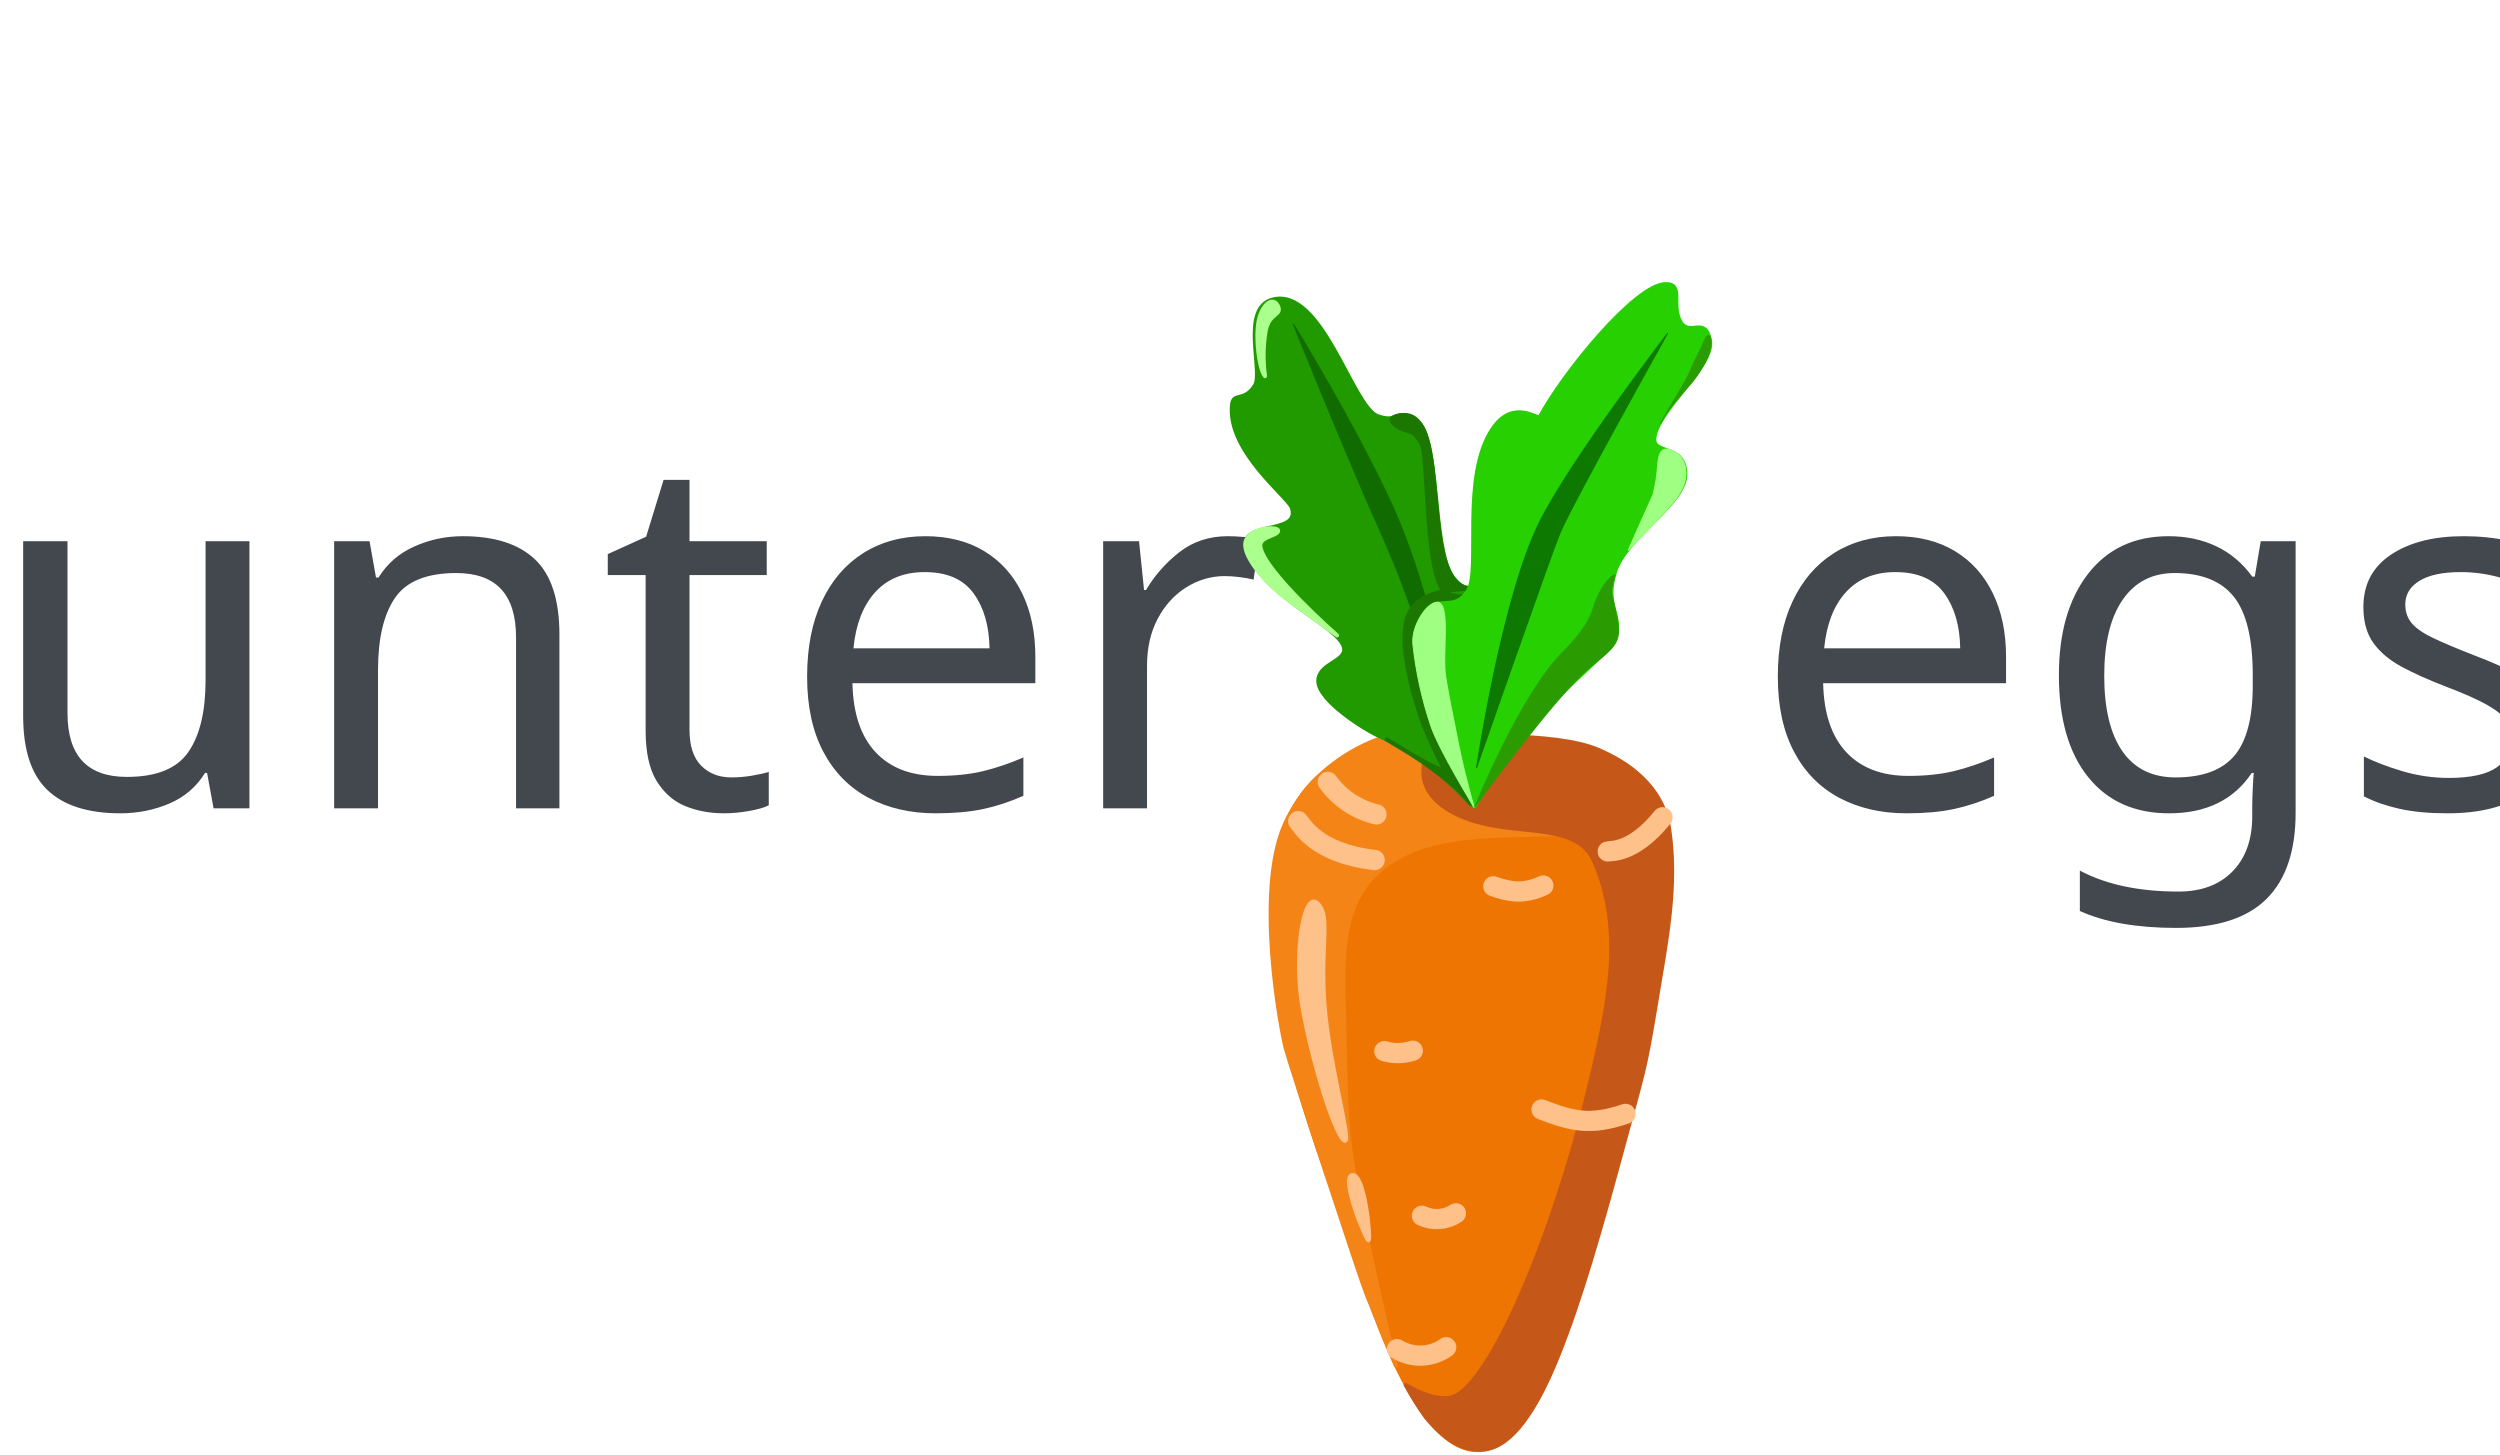
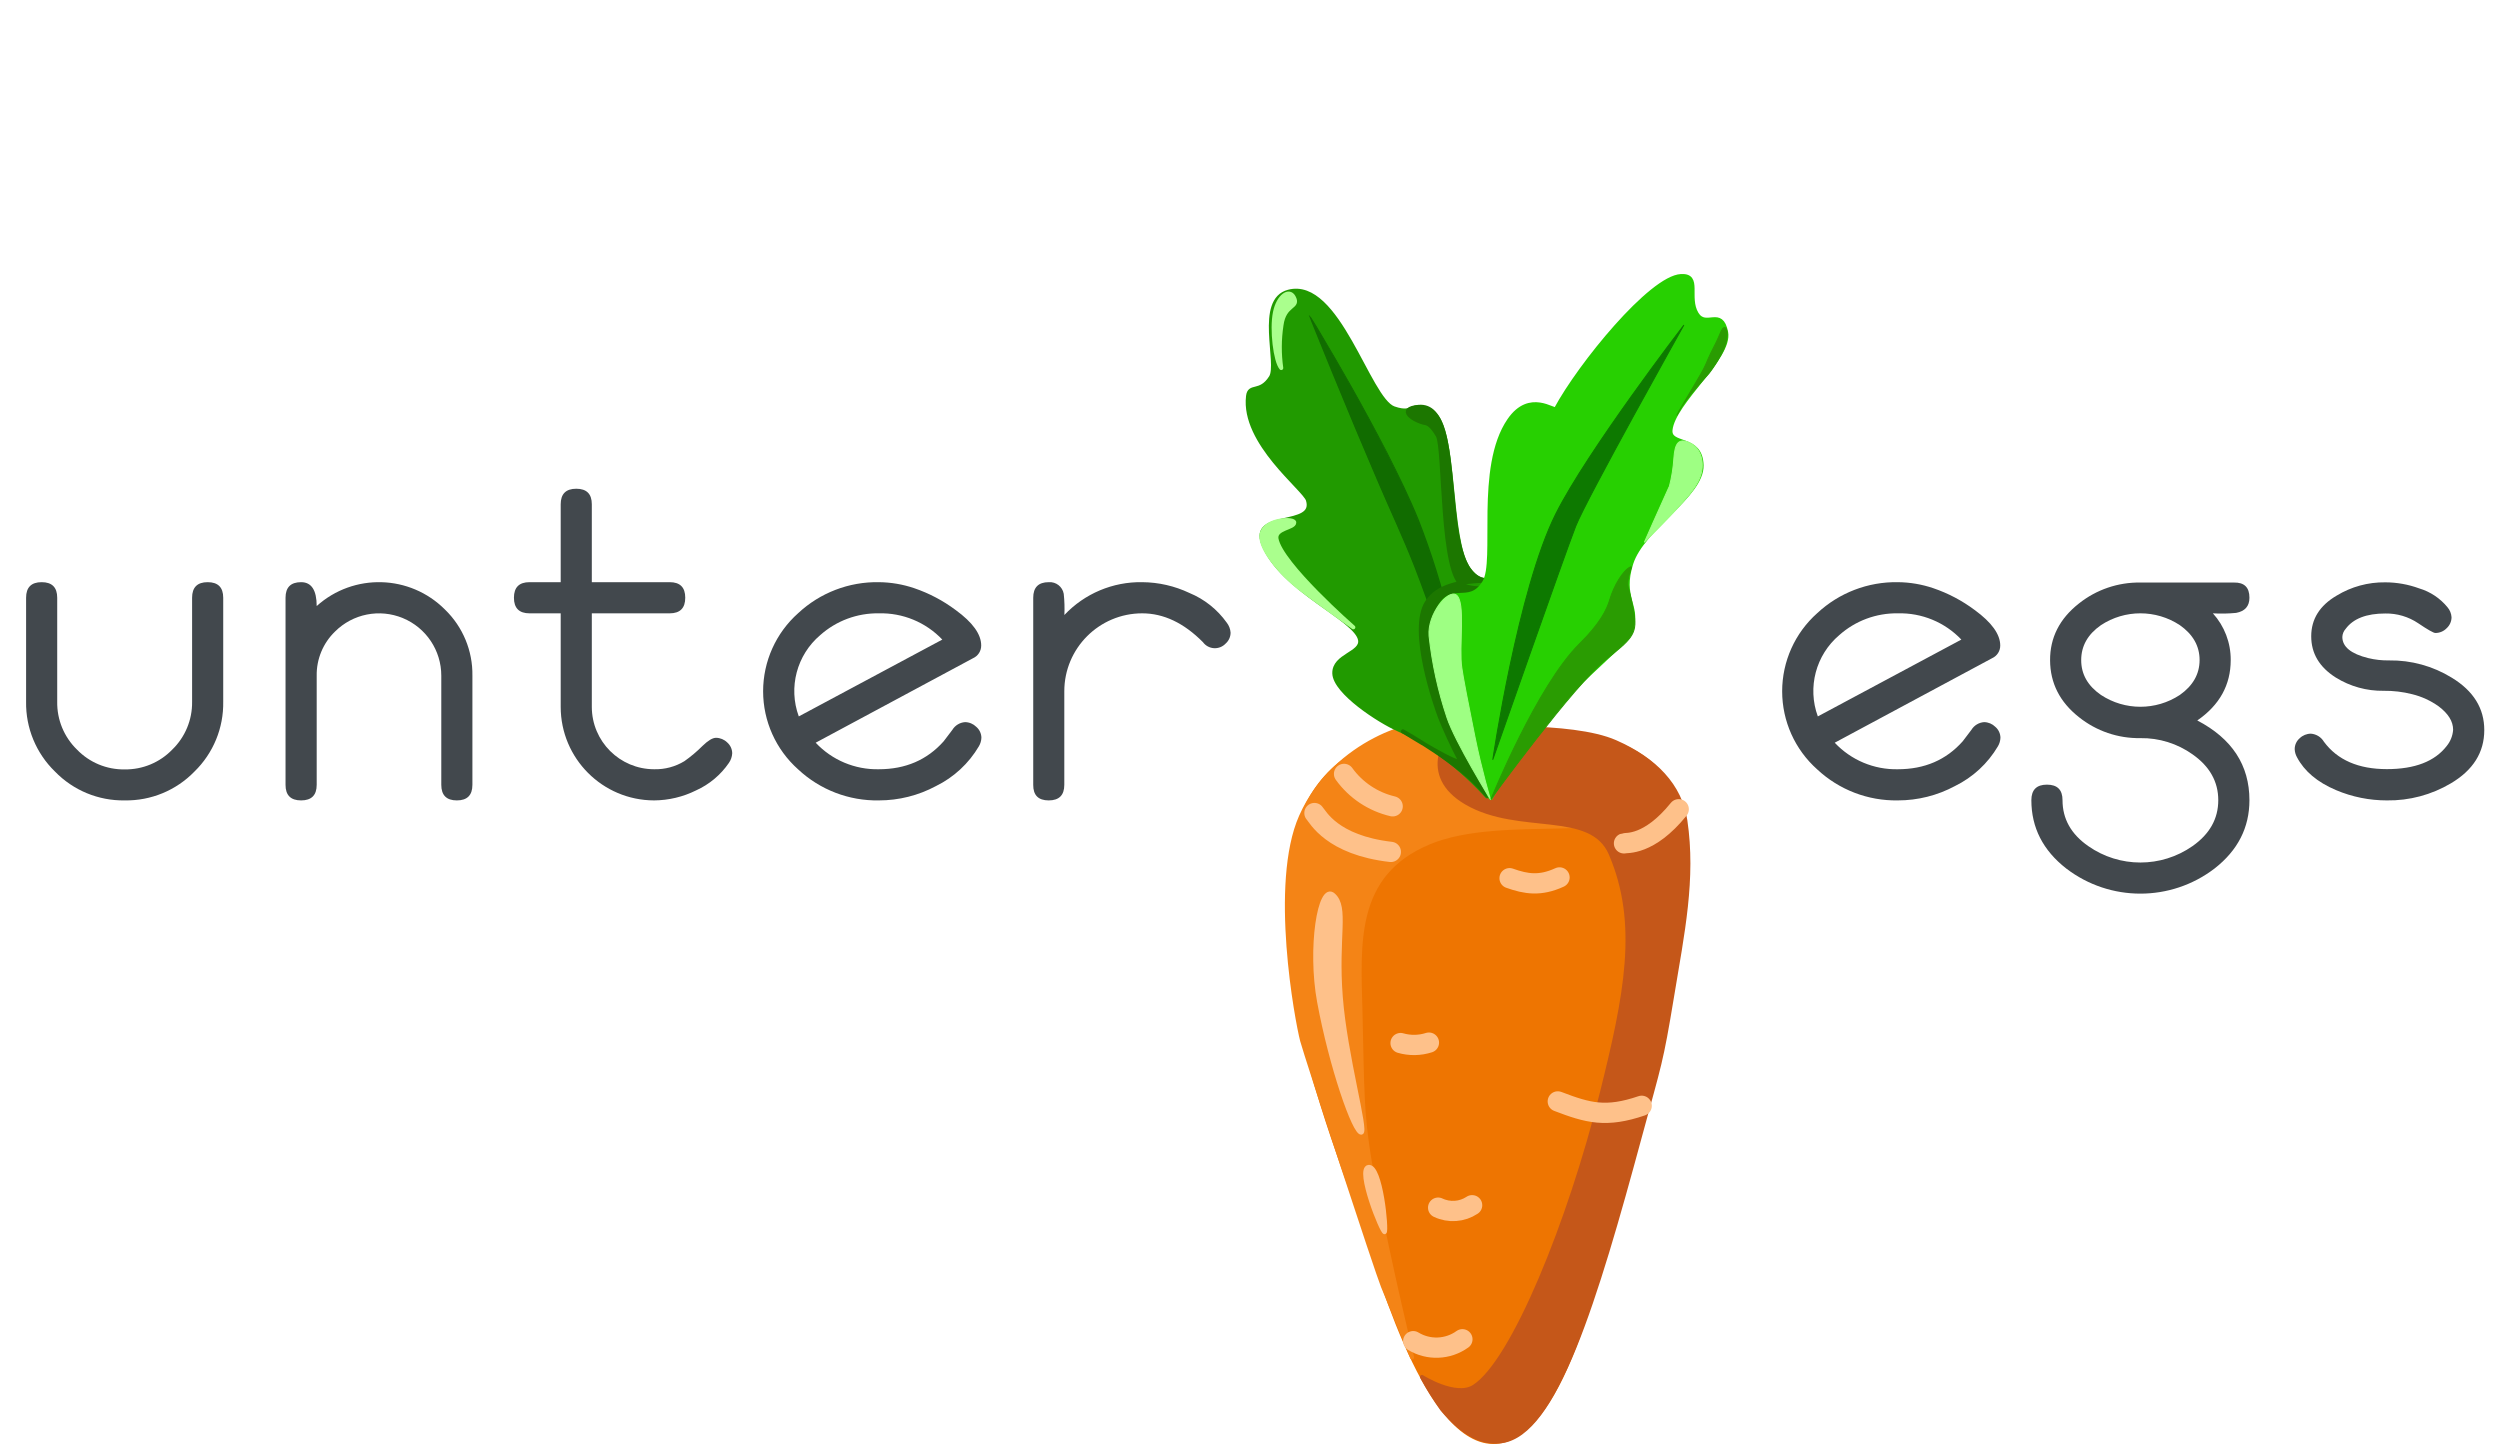
- <svg xmlns="http://www.w3.org/2000/svg" width="617" height="359" viewBox="0 0 617 359">
+ <svg xmlns="http://www.w3.org/2000/svg" id="Ebene_1" data-name="Ebene 1" viewBox="0 0 617 359">
  <defs>
-     <clipPath id="clip-Logo">
-       <rect width="617" height="359" />
+     <style>.cls-1,.cls-9{fill:none;}.cls-2{clip-path:url(#clip-path);}.cls-3{isolation:isolate;}.cls-4{fill:#42484d;}.cls-5{fill:#ee7501;stroke:#ee7501;}.cls-10,.cls-13,.cls-14,.cls-15,.cls-16,.cls-17,.cls-18,.cls-5,.cls-6,.cls-7,.cls-8,.cls-9{stroke-linecap:round;stroke-linejoin:round;}.cls-10,.cls-11,.cls-13,.cls-14,.cls-15,.cls-16,.cls-17,.cls-18,.cls-5,.cls-6,.cls-7,.cls-8{fill-rule:evenodd;}.cls-6{fill:#f48416;stroke:#f48416;}.cls-7{fill:#c55719;stroke:#c55719;}.cls-8{fill:#fec18a;}.cls-8,.cls-9{stroke:#fec18a;}.cls-9{stroke-width:5px;}.cls-10{fill:#219a00;stroke:#219a00;}.cls-11,.cls-12{fill:#116c00;}.cls-13{fill:#aaff8d;stroke:#aaff8d;}.cls-14{fill:#1c7700;stroke:#1c7700;}.cls-15{fill:#27d001;stroke:#27d001;}.cls-16{fill:#0d7900;stroke:#0d7900;}.cls-16,.cls-17,.cls-18{stroke-width:0.25px;}.cls-17{fill:#9eff83;stroke:#9eff83;}.cls-18{fill:#2a9c02;stroke:#2a9c02;}</style>
+     <clipPath id="clip-path">
+       <rect class="cls-1" width="617" height="359" />
    </clipPath>
  </defs>
-   <g id="Logo" clip-path="url(#clip-Logo)">
-     <g id="Gruppe_20" data-name="Gruppe 20" transform="translate(-4 2638.121)">
-       <text id="unter" transform="translate(0 -2438.63)" fill="#42484d" font-size="123" font-family="MonofurForPowerline, monofur for Powerline">
-         <tspan x="0" y="0">unter</tspan>
-       </text>
-       <text id="egs" transform="translate(436 -2438.63)" fill="#42484d" font-size="123" font-family="MonofurForPowerline, monofur for Powerline">
-         <tspan x="0" y="0">egs</tspan>
-       </text>
-       <g id="Ebene-2" transform="translate(144.272 -2520.574)">
-         <g id="Gruppe_19" data-name="Gruppe 19" transform="translate(163.728 -47.426)">
-           <g id="Gruppe_16" data-name="Gruppe 16" transform="translate(9.591 106.614)">
-             <path id="Pfad_5" data-name="Pfad 5" d="M206.93,183.325c-33.475,7.65-27.246,42.467-26.452,58.171.91,18.017,12.406,48.3,17.052,61.114,2.8,7.729,14.872,54.669,32.32,54.87,16.457.189,25.739-40.914,29.346-54.681,3.569-13.623,10.008-29.388,14.475-57.519,3.965-24.975,13.321-55.771-21.613-62.438C248.092,182.085,218.152,180.761,206.93,183.325Z" transform="translate(-178.913 -176.335)" fill="#ee7501" stroke="#ee7501" stroke-linecap="round" stroke-linejoin="round" stroke-miterlimit="10" stroke-width="1" fill-rule="evenodd" />
-             <path id="Pfad_6" data-name="Pfad 6" d="M212.545,174c-.993-1.9-22.47,3.145-30.912,22.163-7.334,16.521-1.005,50.444.277,55.337.985,3.758,18.57,57.376,19.93,60.62.7,1.674,7.2,17.56,7.2,17.56s-5.025-20.242-9.694-44.238c-2.934-15.076-2.567-22.393-3.045-41.073-.43-16.793-1.9-33.912,16.895-41.774,18.312-7.661,50.475.432,48.664-9.941-1.195-6.84-31.273-19.624-36.075-19.208-9.279.8,4.981-9.236-4.912-.34" transform="translate(-178.151 -169.403)" fill="#f48416" stroke="#f48416" stroke-linecap="round" stroke-linejoin="round" stroke-miterlimit="10" stroke-width="1" fill-rule="evenodd" />
-             <path id="Pfad_7" data-name="Pfad 7" d="M263.132,180.83c2.008.153,27.226-1.58,38.235,3.26,9.8,4.308,16,10.791,17.272,19.367,2.125,14.367-.693,27.739-3.28,43.406-2.749,16.651-3.011,16.351-7.88,34.378-10.979,40.642-20.916,73.627-34.187,75.382-4.511.6-9.067-1.217-14.654-7.842a74.152,74.152,0,0,1-5.014-8.027s8.315,5.285,12.837,2.419c9.608-6.09,23.615-40.492,31.588-72.585,5.924-23.847,9.573-41.654,2.164-58.951-4.829-11.274-22.509-4.971-35.585-12.561-11.947-6.935-4.49-17.129-2.708-18.285" transform="translate(-220.288 -175.682)" fill="#c55719" stroke="#c55719" stroke-linecap="round" stroke-linejoin="round" stroke-miterlimit="10" stroke-width="1" fill-rule="evenodd" />
-             <path id="Pfad_8" data-name="Pfad 8" d="M194.975,299.766c-2.411-13.072.085-29.41,3.538-26.348s.636,10.216,1.8,25.178c1.125,14.456,6.514,33.191,5.1,33.472C203.7,332.409,197.918,315.719,194.975,299.766Z" transform="translate(-187.009 -227.267)" fill="#fec18a" stroke="#fec18a" stroke-linecap="round" stroke-linejoin="round" stroke-miterlimit="10" stroke-width="1" fill-rule="evenodd" />
-             <path id="Pfad_9" data-name="Pfad 9" d="M222.771,425.841c3.065-.478,4.6,15.7,4.038,16.1S219.746,426.313,222.771,425.841Z" transform="translate(-202.617 -312.569)" fill="#fec18a" stroke="#fec18a" stroke-linecap="round" stroke-linejoin="round" stroke-miterlimit="10" stroke-width="1" fill-rule="evenodd" />
-             <path id="Pfad_10" data-name="Pfad 10" d="M212.422,237.684c-14.582-1.674-17.957-8.673-18.865-9.59" transform="translate(-186.752 -202.171)" fill="none" stroke="#fec18a" stroke-linecap="round" stroke-linejoin="round" stroke-miterlimit="10" stroke-width="5" fill-rule="evenodd" />
-             <path id="Pfad_11" data-name="Pfad 11" d="M210.108,206.18a20.6,20.6,0,0,0,12,8.018" transform="translate(-195.993 -189.936)" fill="none" stroke="#fec18a" stroke-linecap="round" stroke-linejoin="round" stroke-miterlimit="10" stroke-width="5" fill-rule="evenodd" />
-             <path id="Pfad_12" data-name="Pfad 12" d="M302.592,264.267c4.1,1.458,7.567,2.014,12.338-.189" transform="translate(-247.628 -222.261)" fill="none" stroke="#fec18a" stroke-linecap="round" stroke-linejoin="round" stroke-miterlimit="10" stroke-width="5" fill-rule="evenodd" />
-             <path id="Pfad_13" data-name="Pfad 13" d="M380.05,225.958c-7.4,9.154-13,8.2-13.51,8.421" transform="translate(-283.33 -200.978)" fill="none" stroke="#fec18a" stroke-linecap="round" stroke-linejoin="round" stroke-miterlimit="10" stroke-width="5" fill-rule="evenodd" />
-             <path id="Pfad_14" data-name="Pfad 14" d="M241.7,356.48a11.9,11.9,0,0,0,7.007-.112" transform="translate(-213.628 -273.788)" fill="none" stroke="#fec18a" stroke-linecap="round" stroke-linejoin="round" stroke-miterlimit="10" stroke-width="5" fill-rule="evenodd" />
-             <path id="Pfad_15" data-name="Pfad 15" d="M329.537,389.235c7.519,2.872,11.923,4.062,20.717,1.075" transform="translate(-262.671 -292.137)" fill="none" stroke="#fec18a" stroke-linecap="round" stroke-linejoin="round" stroke-miterlimit="10" stroke-width="5" fill-rule="evenodd" />
-             <path id="Pfad_16" data-name="Pfad 16" d="M262.7,447.83a8.507,8.507,0,0,0,8.385-.6" transform="translate(-225.357 -324.516)" fill="none" stroke="#fec18a" stroke-linecap="round" stroke-linejoin="round" stroke-miterlimit="10" stroke-width="5" fill-rule="evenodd" />
-             <path id="Pfad_17" data-name="Pfad 17" d="M248.744,522.526a11,11,0,0,0,12.148-.474" transform="translate(-217.56 -366.291)" fill="none" stroke="#fec18a" stroke-linecap="round" stroke-linejoin="round" stroke-miterlimit="10" stroke-width="5" fill-rule="evenodd" />
+   <g class="cls-2">
+     <g id="Logo">
+       <g id="Gruppe_20" data-name="Gruppe 20">
+         <g id="unter" class="cls-3">
+           <g class="cls-3">
+             <path class="cls-4" d="M55.09,173.18A23.48,23.48,0,0,1,48,190.41a23.43,23.43,0,0,1-17.22,7.13,23.43,23.43,0,0,1-17.22-7.13,23.48,23.48,0,0,1-7.12-17.23V147.53q0-3.85,3.84-3.85t3.84,3.85v25.65A16.1,16.1,0,0,0,19,185a16,16,0,0,0,11.76,4.89A16,16,0,0,0,42.51,185a16.1,16.1,0,0,0,4.9-11.78V147.53q0-3.85,3.84-3.85t3.84,3.85Z" />
+             <path class="cls-4" d="M116.59,193.69q0,3.85-3.84,3.85t-3.84-3.85V166.76a15.37,15.37,0,0,0-26.24-10.88,14.83,14.83,0,0,0-4.51,10.88v26.93q0,3.85-3.85,3.85t-3.84-3.85V147.53q0-3.85,3.84-3.85t3.85,5.89a23,23,0,0,1,31.67.88,22.23,22.23,0,0,1,6.76,16.31Z" />
+             <path class="cls-4" d="M180.71,185.92a4.56,4.56,0,0,1-.82,2.37,19.56,19.56,0,0,1-8.1,6.78,23.61,23.61,0,0,1-10.35,2.47,23.1,23.1,0,0,1-23.06-23.09V151.37h-7.69c-2.57,0-3.85-1.29-3.85-3.85s1.28-3.84,3.85-3.84h7.69V124.46q0-3.84,3.84-3.84t3.84,3.84v19.22h19.22q3.84,0,3.84,3.84c0,2.56-1.28,3.85-3.84,3.85H146.06v23.09a15.4,15.4,0,0,0,15.38,15.39,13.69,13.69,0,0,0,7.48-2,34.43,34.43,0,0,0,4.46-3.76q2.06-2,3.33-2a4,4,0,0,1,2.77,1.15A3.59,3.59,0,0,1,180.71,185.92Z" />
+             <path class="cls-4" d="M242.21,182.08a4.43,4.43,0,0,1-.62,2.1A25.14,25.14,0,0,1,231,194a29.78,29.78,0,0,1-14.09,3.54A28.44,28.44,0,0,1,197,189.9a25.81,25.81,0,0,1,0-38.58,28.49,28.49,0,0,1,19.89-7.64,28,28,0,0,1,8.76,1.49,37,37,0,0,1,10.2,5.38q6.32,4.6,6.31,8.76a3.4,3.4,0,0,1-2,3.13L201.31,183.3a20.75,20.75,0,0,0,15.58,6.55q9.88,0,16-6.89c.48-.62,1.2-1.56,2.15-2.83a4,4,0,0,1,3.13-1.91,4,4,0,0,1,2.77,1.16A3.59,3.59,0,0,1,242.21,182.08Zm-9.65-24.23a20.88,20.88,0,0,0-15.68-6.48,21.23,21.23,0,0,0-14.44,5.37,18.12,18.12,0,0,0-5.3,20.07Z" />
+             <path class="cls-4" d="M303.71,156.13a3.59,3.59,0,0,1-1.21,2.69,3.65,3.65,0,0,1-5.61-.33q-7.06-7.12-15-7.12a19.24,19.24,0,0,0-19.22,19.24v23.08q0,3.85-3.85,3.85T255,193.69V147.53q0-3.85,3.84-3.85a3.49,3.49,0,0,1,3.69,2.87,34.25,34.25,0,0,1,.16,5.23,25.81,25.81,0,0,1,19.22-8.1,27.7,27.7,0,0,1,11.63,2.66,21.3,21.3,0,0,1,9.22,7.33A4.48,4.48,0,0,1,303.71,156.13Z" />
          </g>
-           <g id="Gruppe_18" data-name="Gruppe 18" transform="translate(0)">
-             <path id="Pfad_18" data-name="Pfad 18" d="M260.926,131.727s-9.684-11.225-21.977-16.577c-4.568-1.988-15.545-9.109-15.687-13.765-.137-4.477,6.86-4.854,6.362-8.214-.783-5.282-19.324-12.273-23.879-23.7-3.339-8.373,13.158-3.75,11.021-10.884-.815-2.721-16.159-14.109-14.783-25.637.353-2.958,3.035-.479,5.634-4.629,2.114-3.378-3.624-19.065,4.319-21.186,12.225-3.264,19.736,26.595,25.993,28.773,5.688,1.98,3.939-2.456,9.669,1.192,5.691,3.623,3.653,31.524,8.806,38.47,7.014,9.456,10.95-9.892,12.731,2,.585,3.906-3.592,25.551-3.806,29.431-.674,12.206-1.444-.885-1.444,11.271" transform="translate(-201.897 -3.303)" fill="#219a00" stroke="#219a00" stroke-linecap="round" stroke-linejoin="round" stroke-miterlimit="10" stroke-width="1" fill-rule="evenodd" />
-             <g id="Gruppe_17" data-name="Gruppe 17" transform="translate(14.958 9.615)">
-               <path id="Pfad_19" data-name="Pfad 19" d="M267.7,130.2s-3.845-35.207-14.272-62c-7.685-19.75-27.123-51.325-27.123-51.325s12.03,30.216,22.541,53.723C260.535,96.731,267.7,130.2,267.7,130.2Z" transform="translate(-226.054 -16.678)" fill="#116c00" fill-rule="evenodd" />
-               <path id="Pfad_20" data-name="Pfad 20" d="M225.9,16.562c-.007,0,0,.017,0,.02s.017.011.02.019a2.222,2.222,0,0,0,.077.214c.049.123.107.247.156.37.128.321.242.633.37.954.418,1.042.846,2.094,1.266,3.135q1.931,4.787,3.895,9.561,5.613,13.708,11.45,27.321c2.942,6.831,6.1,13.583,8.822,20.505a321.851,321.851,0,0,1,10.3,31.235q2.059,7.362,3.836,14.8c.315,1.313.638,2.636.935,3.953.075.33.142.643.214.973.009.04,0,.007.059.273-.017.022.077.132.214.233s.255.159.272.137c.006,0,0-.019,0-.019s0-.019,0-.019a.682.682,0,0,0-.019-.136c-.014-.122-.025-.249-.039-.37-.04-.34-.075-.672-.117-1.013-.125-1.011-.252-2.028-.389-3.038-.391-2.873-.838-5.745-1.3-8.607-1.378-8.452-3.047-16.846-5.1-25.159A185.825,185.825,0,0,0,253.03,67c-2.277-5.646-4.96-11.116-7.731-16.533-2.969-5.8-6.095-11.524-9.308-17.195q-3.6-6.358-7.342-12.638c-.584-.976-1.18-1.949-1.772-2.921-.114-.188-.27-.456-.448-.7-.068-.17.032,0-.117-.1C226.188,16.768,226.072,16.6,225.9,16.562Zm1.09,1.83q7.757,12.812,14.839,26.016a231.337,231.337,0,0,1,10.71,22.238,187.329,187.329,0,0,1,8,25.763c2.247,9.223,4.024,18.56,5.452,27.944.279,1.835.533,3.672.779,5.511-.505-2.132-1.016-4.264-1.558-6.387q-2.585-10.124-5.686-20.1c-2.135-6.863-4.455-13.68-7.088-20.369-2.213-5.624-4.752-11.11-7.166-16.649-3.17-7.274-6.244-14.6-9.288-21.927q-3.371-8.116-6.679-16.26c-.7-1.726-1.39-3.451-2.084-5.18C227.148,18.8,227.075,18.593,226.995,18.393Z" transform="translate(-225.901 -16.562)" fill="#116c00" />
+         </g>
+         <g id="egs" class="cls-3">
+           <g class="cls-3">
+             <path class="cls-4" d="M493.71,182.08a4.43,4.43,0,0,1-.62,2.1A25.14,25.14,0,0,1,482.48,194a29.78,29.78,0,0,1-14.09,3.54,28.44,28.44,0,0,1-19.89-7.64,25.81,25.81,0,0,1,0-38.58,28.49,28.49,0,0,1,19.89-7.64,28,28,0,0,1,8.76,1.49,37,37,0,0,1,10.2,5.38q6.3,4.6,6.31,8.76a3.4,3.4,0,0,1-2,3.13L452.81,183.3a20.75,20.75,0,0,0,15.58,6.55q9.89,0,16-6.89c.48-.62,1.2-1.56,2.15-2.83a4,4,0,0,1,3.13-1.91,4,4,0,0,1,2.77,1.16A3.59,3.59,0,0,1,493.71,182.08Zm-9.65-24.23a20.88,20.88,0,0,0-15.68-6.48,21.23,21.23,0,0,0-14.44,5.37,18.12,18.12,0,0,0-5.3,20.07Z" />
+             <path class="cls-4" d="M555.16,147.52c0,2.09-1.1,3.33-3.28,3.74a36.64,36.64,0,0,1-5.74.11,17,17,0,0,1,4.4,11.53q0,9.22-8.25,14.91,12.87,6.72,12.87,19.68,0,10.15-8.61,16.86a30.11,30.11,0,0,1-36.6,0q-8.61-6.71-8.61-16.86,0-3.84,3.85-3.84t3.84,3.84q0,6.91,6.36,11.33a22.44,22.44,0,0,0,25.72,0q6.36-4.47,6.36-11.33t-6.36-11.32a21.63,21.63,0,0,0-12.86-4,23.68,23.68,0,0,1-15.17-5.18q-7.07-5.58-7.12-14t7.12-14.05a23.79,23.79,0,0,1,15.17-5.17h23.06Q555.17,143.68,555.16,147.52Zm-12.3,15.38q0-5.18-4.87-8.61a17.7,17.7,0,0,0-19.48,0q-4.86,3.38-4.87,8.61t4.87,8.61a17.7,17.7,0,0,0,19.48,0Q542.85,168.08,542.86,162.9Z" />
+             <path class="cls-4" d="M613.12,180.19q0,8.26-8.25,13.14a30.06,30.06,0,0,1-15.79,4.21A32.08,32.08,0,0,1,576.53,195q-6.91-2.93-9.64-8.12a4.44,4.44,0,0,1-.56-2,3.54,3.54,0,0,1,1.23-2.68,4,4,0,0,1,2.77-1.13,4.1,4.1,0,0,1,3.22,2q5,6.75,15.53,6.75,10.35,0,14.76-5.7a7.1,7.1,0,0,0,1.59-4c0-2.08-1.19-4-3.58-5.8a19.07,19.07,0,0,0-6.56-3,27.05,27.05,0,0,0-7-.83,21.76,21.76,0,0,1-11.83-3.28q-6.06-3.84-6.05-10.19T576.68,147a22.48,22.48,0,0,1,12-3.28,24.42,24.42,0,0,1,8.36,1.49,14.29,14.29,0,0,1,7,4.66,4.18,4.18,0,0,1,1,2.46,3.69,3.69,0,0,1-1.2,2.71,3.86,3.86,0,0,1-2.79,1.18q-.68,0-4.23-2.4a14.14,14.14,0,0,0-8.13-2.41c-4.64,0-7.91,1.26-9.78,3.79a3.15,3.15,0,0,0-.82,2c0,2.42,2.13,4.17,6.4,5.22a20.29,20.29,0,0,0,5.13.57,28.71,28.71,0,0,1,15.47,4.26Q613.13,172.14,613.12,180.19Z" />
+           </g>
+         </g>
+         <g id="Ebene-2">
+           <g id="Gruppe_19" data-name="Gruppe 19">
+             <g id="Gruppe_16" data-name="Gruppe 16">
+               <path id="Pfad_5" data-name="Pfad 5" class="cls-5" d="M345.61,181.73c-33.48,7.65-27.25,42.46-26.45,58.17.91,18,12.4,48.3,17,61.11,2.8,7.73,14.87,54.67,32.32,54.87,16.46.19,25.74-40.91,29.34-54.68,3.57-13.62,10-29.39,14.48-57.52,4-25,13.32-55.77-21.61-62.44C386.77,180.49,356.83,179.16,345.61,181.73Z" />
+               <path id="Pfad_6" data-name="Pfad 6" class="cls-6" d="M352,179.33c-1-1.9-22.47,3.15-30.91,22.17-7.33,16.52-1,50.44.28,55.33,1,3.76,18.57,57.38,19.93,60.62.7,1.68,7.2,17.56,7.2,17.56s-5-20.24-9.69-44.24c-2.94-15.07-2.57-22.39-3.05-41.07-.43-16.79-1.9-33.91,16.9-41.77,18.31-7.66,50.47.43,48.66-9.94-1.2-6.84-31.27-19.63-36.08-19.21-9.27.8,5-9.24-4.91-.34" />
+               <path id="Pfad_7" data-name="Pfad 7" class="cls-7" d="M360.43,179.88c2,.16,27.23-1.58,38.24,3.26,9.8,4.31,16,10.79,17.27,19.37,2.13,14.37-.69,27.74-3.28,43.41-2.75,16.65-3,16.35-7.88,34.37-11,40.65-20.91,73.63-34.19,75.39-4.51.6-9.06-1.22-14.65-7.85a73.69,73.69,0,0,1-5-8s8.31,5.28,12.83,2.42c9.61-6.09,23.62-40.5,31.59-72.59,5.93-23.85,9.58-41.65,2.17-58.95-4.83-11.27-22.51-5-35.59-12.56-11.95-6.94-4.49-17.13-2.71-18.29" />
+               <path id="Pfad_8" data-name="Pfad 8" class="cls-8" d="M325.56,247.23c-2.41-13.07.08-29.41,3.53-26.34s.64,10.21,1.81,25.17c1.12,14.46,6.51,33.2,5.1,33.48C334.28,279.88,328.5,263.19,325.56,247.23Z" />
+               <path id="Pfad_9" data-name="Pfad 9" class="cls-8" d="M337.74,288c3.07-.48,4.6,15.7,4,16.1S334.72,288.48,337.74,288Z" />
+               <path id="Pfad_10" data-name="Pfad 10" class="cls-9" d="M343.26,210.25c-14.58-1.68-18-8.67-18.86-9.59" />
+               <path id="Pfad_11" data-name="Pfad 11" class="cls-9" d="M331.71,191a20.6,20.6,0,0,0,12,8" />
+               <path id="Pfad_12" data-name="Pfad 12" class="cls-9" d="M372.56,216.74c4.1,1.46,7.56,2,12.33-.19" />
+               <path id="Pfad_13" data-name="Pfad 13" class="cls-9" d="M414.31,199.72c-7.4,9.15-13,8.2-13.51,8.42" />
+               <path id="Pfad_14" data-name="Pfad 14" class="cls-9" d="M345.66,257.43a12,12,0,0,0,7-.11" />
+               <path id="Pfad_15" data-name="Pfad 15" class="cls-9" d="M384.46,271.83c7.52,2.88,11.92,4.07,20.71,1.08" />
+               <path id="Pfad_16" data-name="Pfad 16" class="cls-9" d="M354.93,298.05a8.53,8.53,0,0,0,8.39-.6" />
+               <path id="Pfad_17" data-name="Pfad 17" class="cls-9" d="M348.78,331a11,11,0,0,0,12.14-.47" />
            </g>
-             <path id="Pfad_21" data-name="Pfad 21" d="M213.938,26.459c-1.443-1.654-2.417-9.5-1.541-13.746.836-4.061,3.48-5.792,4.591-3.792,1.535,2.764-2.3,1.57-2.985,6.966A36.315,36.315,0,0,0,213.938,26.459Z" transform="translate(-205.729 -3.754)" fill="#aaff8d" stroke="#aaff8d" stroke-linecap="round" stroke-linejoin="round" stroke-miterlimit="10" stroke-width="1" fill-rule="evenodd" />
-             <path id="Pfad_22" data-name="Pfad 22" d="M229.9,124.273s-10.333-7.325-13.5-9.832c-4.244-3.362-10.384-10.224-8.959-13.649,1.373-3.3,7.945-3.42,7.915-2.37-.04,1.379-4.831,1.368-4.383,4.009C212.026,108.632,229.9,124.273,229.9,124.273Z" transform="translate(-203.908 -37.576)" fill="#aaff8d" stroke="#aaff8d" stroke-linecap="round" stroke-linejoin="round" stroke-miterlimit="10" stroke-width="1" fill-rule="evenodd" />
-             <path id="Pfad_23" data-name="Pfad 23" d="M290.612,93.692c-.335-.78-4.363,6.2-12.375,3.352-5.609-1.993-4.624-33.992-6.359-36.972-1.439-2.472-2.426-2.982-3.084-3.1-2.753-.493-7.256-3.492-1.645-4,12.5-1.138,3.827,41.448,16.584,42.828,4,.432,6.234-6.531,6.926-5.852,2.681,2.635-1.215,29.392-2.2,32.826-1.664,5.783-.69,30.886-4.937,25.593-5.9-7.347-20.253-15.32-20.253-15.32s15.439,9.682,13.976,6.962c-1.611-3-4-8.238-4.872-10.537s-7.658-21.346-3.219-28.274C274.658,92.6,292.515,98.117,290.612,93.692Z" transform="translate(-225.024 -20.66)" fill="#1c7700" stroke="#1c7700" stroke-linecap="round" stroke-linejoin="round" stroke-miterlimit="10" stroke-width="1" fill-rule="evenodd" />
-             <path id="Pfad_24" data-name="Pfad 24" d="M336.367,1.14c-7.463.38-25.032,21.893-30.873,32.8-.409.763-6.476-4.6-11.555,2.787-8,11.637-2.893,34.809-6.147,40.038-3.885,6.241-8.5-.405-11.757,7.459-2.758,6.668,1.031,16.05,2.794,22.779.767,2.927,10.539,23.021,10.539,23.021s4.077-7.445,13.206-18.659c11.047-13.571,19.763-18.268,21.545-23.5,1.788-5.254-2.762-7.3-.059-15.752,2.811-8.787,17.553-16.816,17.354-24.222s-8.081-4.567-7.661-8.735c.7-6.931,14.925-17.945,13.731-24.116s-5-.809-7.263-4.557C337.752,6.389,341.24.892,336.367,1.14Z" transform="translate(-229.469 -1.132)" fill="#27d001" stroke="#27d001" stroke-linecap="round" stroke-linejoin="round" stroke-miterlimit="10" stroke-width="1" fill-rule="evenodd" />
-             <path id="Pfad_25" data-name="Pfad 25" d="M298.87,127.8s6.236-41.965,15.515-60.542c7.764-15.543,31.6-46.593,31.6-46.593s-23.963,42.818-26.658,49.559C316.671,76.87,298.87,127.8,298.87,127.8Z" transform="translate(-238.442 -8.493)" fill="#0d7900" stroke="#0d7900" stroke-linecap="round" stroke-linejoin="round" stroke-miterlimit="10" stroke-width="0.25" fill-rule="evenodd" />
-             <path id="Pfad_26" data-name="Pfad 26" d="M365,77.8c-2.14,4.68-6.089,13.634-6.089,13.634s6.445-6.348,8.962-9.363c1.157-1.385,4.338-4.468,5.088-7.884.652-2.971-.333-6.292-3.3-7.436-2.338-.9-3.248.28-3.51,3.9a37.056,37.056,0,0,1-1.137,7.14" transform="translate(-261.07 -25.754)" fill="#9eff83" stroke="#9eff83" stroke-linecap="round" stroke-linejoin="round" stroke-miterlimit="10" stroke-width="0.25" fill-rule="evenodd" />
-             <path id="Pfad_27" data-name="Pfad 27" d="M281.627,144.985c.308,2.388,1.782,9.9,3.268,17.232,1.7,8.395,3.853,15.552,3.853,15.552s-8.746-14.2-10.733-20.2A95.349,95.349,0,0,1,273.6,137.4c-.42-5.383,4.644-11.43,6.654-10.112,2.514,1.648.6,12.861,1.442,18.15" transform="translate(-228.908 -48.605)" fill="#9eff83" stroke="#9eff83" stroke-linecap="round" stroke-linejoin="round" stroke-miterlimit="10" stroke-width="0.25" fill-rule="evenodd" />
-             <path id="Pfad_28" data-name="Pfad 28" d="M298.123,173.57s11.38-28,21.852-38.313c4.93-4.855,6.714-8.353,7.449-10.883.94-3.237,3.2-7.163,5.093-8.054.879-.414-1.208,2.7-.483,5.281a66.782,66.782,0,0,1,1.41,6.544c.82,4.859-1.07,6.272-6.879,10.94C318.518,145.551,298.123,173.57,298.123,173.57Z" transform="translate(-238.161 -44.528)" fill="#2a9c02" stroke="#2a9c02" stroke-linecap="round" stroke-linejoin="round" stroke-miterlimit="10" stroke-width="0.25" fill-rule="evenodd" />
-             <path id="Pfad_29" data-name="Pfad 29" d="M371.8,43.131a19.54,19.54,0,0,1,2.259-3.644c1.682-2.258,5.085-5.951,5.65-6.651a32.882,32.882,0,0,0,3.038-4.651,13.583,13.583,0,0,0,1.061-2.525c.606-2.143.512-4.087-.241-4.152-.643-.055-1.062,1.7-2.435,4.344s-2.149,4.57-2.206,4.706C377.931,32.965,373.837,39.271,371.8,43.131Z" transform="translate(-265.929 -8.811)" fill="#2a9c02" stroke="#2a9c02" stroke-linecap="round" stroke-linejoin="round" stroke-miterlimit="10" stroke-width="0.25" fill-rule="evenodd" />
+             <g id="Gruppe_18" data-name="Gruppe 18">
+               <path id="Pfad_18" data-name="Pfad 18" class="cls-10" d="M367,196.55s-9.69-11.23-22-16.58c-4.57-2-15.54-9.11-15.69-13.77-.13-4.47,6.86-4.85,6.37-8.21-.79-5.28-19.33-12.27-23.88-23.7-3.34-8.37,13.16-3.75,11-10.88-.82-2.73-16.16-14.11-14.78-25.64.35-3,3-.48,5.63-4.63C315.83,89.76,310.1,74.07,318,72c12.22-3.26,19.73,26.6,26,28.78,5.69,2,3.94-2.46,9.67,1.19s3.65,31.52,8.81,38.47c7,9.45,10.95-9.89,12.73,2,.58,3.9-3.59,25.55-3.81,29.43-.67,12.21-1.44-.89-1.44,11.27" />
+               <g id="Gruppe_17" data-name="Gruppe 17">
+                 <path id="Pfad_19" data-name="Pfad 19" class="cls-11" d="M364.6,191.26s-3.84-35.21-14.27-62c-7.68-19.75-27.12-51.33-27.12-51.33s12,30.22,22.54,53.73C357.44,157.79,364.6,191.26,364.6,191.26Z" />
+                 <path id="Pfad_20" data-name="Pfad 20" class="cls-12" d="M323,77.74s0,0,0,0l0,0a1.72,1.72,0,0,0,.07.21l.16.37c.13.32.24.63.37,1,.42,1,.85,2.1,1.27,3.14q1.92,4.78,3.89,9.56,5.61,13.71,11.45,27.32c2.94,6.83,6.1,13.58,8.82,20.51a319.52,319.52,0,0,1,10.3,31.23q2.07,7.37,3.84,14.8c.31,1.31.64,2.64.93,3.95.08.33.15.65.22,1l.06.27s.07.13.21.23.26.16.27.14,0,0,0,0v0a.59.59,0,0,0,0-.13c0-.13,0-.25,0-.37,0-.34-.07-.68-.11-1-.13-1-.25-2-.39-3-.39-2.87-.84-5.74-1.3-8.6-1.38-8.45-3.05-16.85-5.1-25.16a186.72,186.72,0,0,0-7.79-24.91c-2.28-5.64-5-11.11-7.73-16.53-3-5.8-6.1-11.52-9.31-17.19q-3.6-6.36-7.34-12.64c-.59-1-1.18-2-1.78-2.92-.11-.19-.27-.46-.44-.7s0,0-.12-.1S323.13,77.77,323,77.74Zm1.09,1.83q7.76,12.81,14.84,26a234.26,234.26,0,0,1,10.71,22.24,188.2,188.2,0,0,1,8,25.76c2.24,9.23,4,18.56,5.45,27.95.28,1.83.53,3.67.78,5.51-.51-2.13-1-4.27-1.56-6.39q-2.58-10.12-5.69-20.1c-2.13-6.86-4.45-13.68-7.09-20.37-2.21-5.62-4.75-11.11-7.16-16.65-3.17-7.27-6.25-14.6-9.29-21.92q-3.37-8.11-6.68-16.26c-.7-1.73-1.39-3.45-2.08-5.18l-.23-.6Z" />
+               </g>
+               <path id="Pfad_21" data-name="Pfad 21" class="cls-13" d="M316.21,90.83c-1.44-1.66-2.42-9.5-1.54-13.75.83-4.06,3.48-5.79,4.59-3.79,1.53,2.76-2.3,1.57-3,7A36.42,36.42,0,0,0,316.21,90.83Z" />
+               <path id="Pfad_22" data-name="Pfad 22" class="cls-13" d="M334,154.82s-10.33-7.33-13.5-9.83c-4.24-3.37-10.38-10.23-9-13.65s8-3.42,7.92-2.37c0,1.38-4.83,1.37-4.39,4C316.12,139.18,334,154.82,334,154.82Z" />
+               <path id="Pfad_23" data-name="Pfad 23" class="cls-14" d="M373.59,141.15c-.34-.78-4.37,6.2-12.38,3.36-5.61-2-4.62-34-6.36-37-1.44-2.47-2.42-3-3.08-3.1-2.75-.49-7.26-3.49-1.65-4,12.5-1.13,3.83,41.45,16.59,42.83,4,.43,6.23-6.53,6.92-5.85,2.69,2.63-1.21,29.39-2.2,32.83-1.66,5.78-.69,30.88-4.93,25.59-5.9-7.35-20.26-15.32-20.26-15.32s15.44,9.68,14,7c-1.61-3-4-8.24-4.87-10.54s-7.66-21.34-3.22-28.27C357.63,140.06,375.49,145.58,373.59,141.15Z" />
+               <path id="Pfad_24" data-name="Pfad 24" class="cls-15" d="M414.9,68.13c-7.47.38-25,21.89-30.87,32.8-.41.76-6.48-4.6-11.56,2.79-8,11.63-2.89,34.81-6.15,40-3.88,6.25-8.5-.4-11.75,7.46-2.76,6.67,1,16,2.79,22.78.77,2.93,10.54,23,10.54,23s4.08-7.44,13.21-18.66c11-13.57,19.76-18.26,21.54-23.5s-2.76-7.3-.06-15.75c2.81-8.78,17.55-16.81,17.36-24.22s-8.09-4.57-7.67-8.73C413,99.21,427.21,88.2,426,82s-5-.81-7.27-4.56C416.28,73.38,419.77,67.88,414.9,68.13Z" />
+               <path id="Pfad_25" data-name="Pfad 25" class="cls-16" d="M368.43,187.43s6.23-42,15.51-60.54c7.77-15.55,31.6-46.6,31.6-46.6s-24,42.82-26.65,49.56S368.43,187.43,368.43,187.43Z" />
+               <path id="Pfad_26" data-name="Pfad 26" class="cls-17" d="M411.93,120.17c-2.14,4.68-6.09,13.63-6.09,13.63s6.45-6.35,9-9.36c1.16-1.39,4.34-4.47,5.09-7.89.65-3-.33-6.29-3.3-7.43-2.34-.9-3.25.28-3.51,3.9a36.76,36.76,0,0,1-1.14,7.14" />
+               <path id="Pfad_27" data-name="Pfad 27" class="cls-17" d="M360.72,164.5c.31,2.39,1.78,9.9,3.27,17.23,1.7,8.4,3.85,15.56,3.85,15.56s-8.75-14.2-10.73-20.2a95.5,95.5,0,0,1-4.42-20.17c-.42-5.39,4.65-11.43,6.66-10.12,2.51,1.65.6,12.87,1.44,18.15" />
+               <path id="Pfad_28" data-name="Pfad 28" class="cls-18" d="M368,197.16s11.38-28,21.85-38.31c4.93-4.85,6.72-8.35,7.45-10.88.94-3.24,3.2-7.17,5.1-8.06.87-.41-1.21,2.7-.49,5.28a66.37,66.37,0,0,1,1.41,6.55c.82,4.86-1.07,6.27-6.88,10.94C388.36,169.14,368,197.16,368,197.16Z" />
+               <path id="Pfad_29" data-name="Pfad 29" class="cls-18" d="M413.87,102.44a20.1,20.1,0,0,1,2.26-3.64c1.68-2.26,5.08-6,5.65-6.65a33.77,33.77,0,0,0,3-4.65A13.68,13.68,0,0,0,425.88,85c.6-2.14.51-4.09-.24-4.15s-1.06,1.7-2.44,4.34-2.15,4.57-2.2,4.71C420,92.28,415.91,98.58,413.87,102.44Z" />
+             </g>
          </g>
        </g>
      </g>
    </g>
  </g>
</svg>
